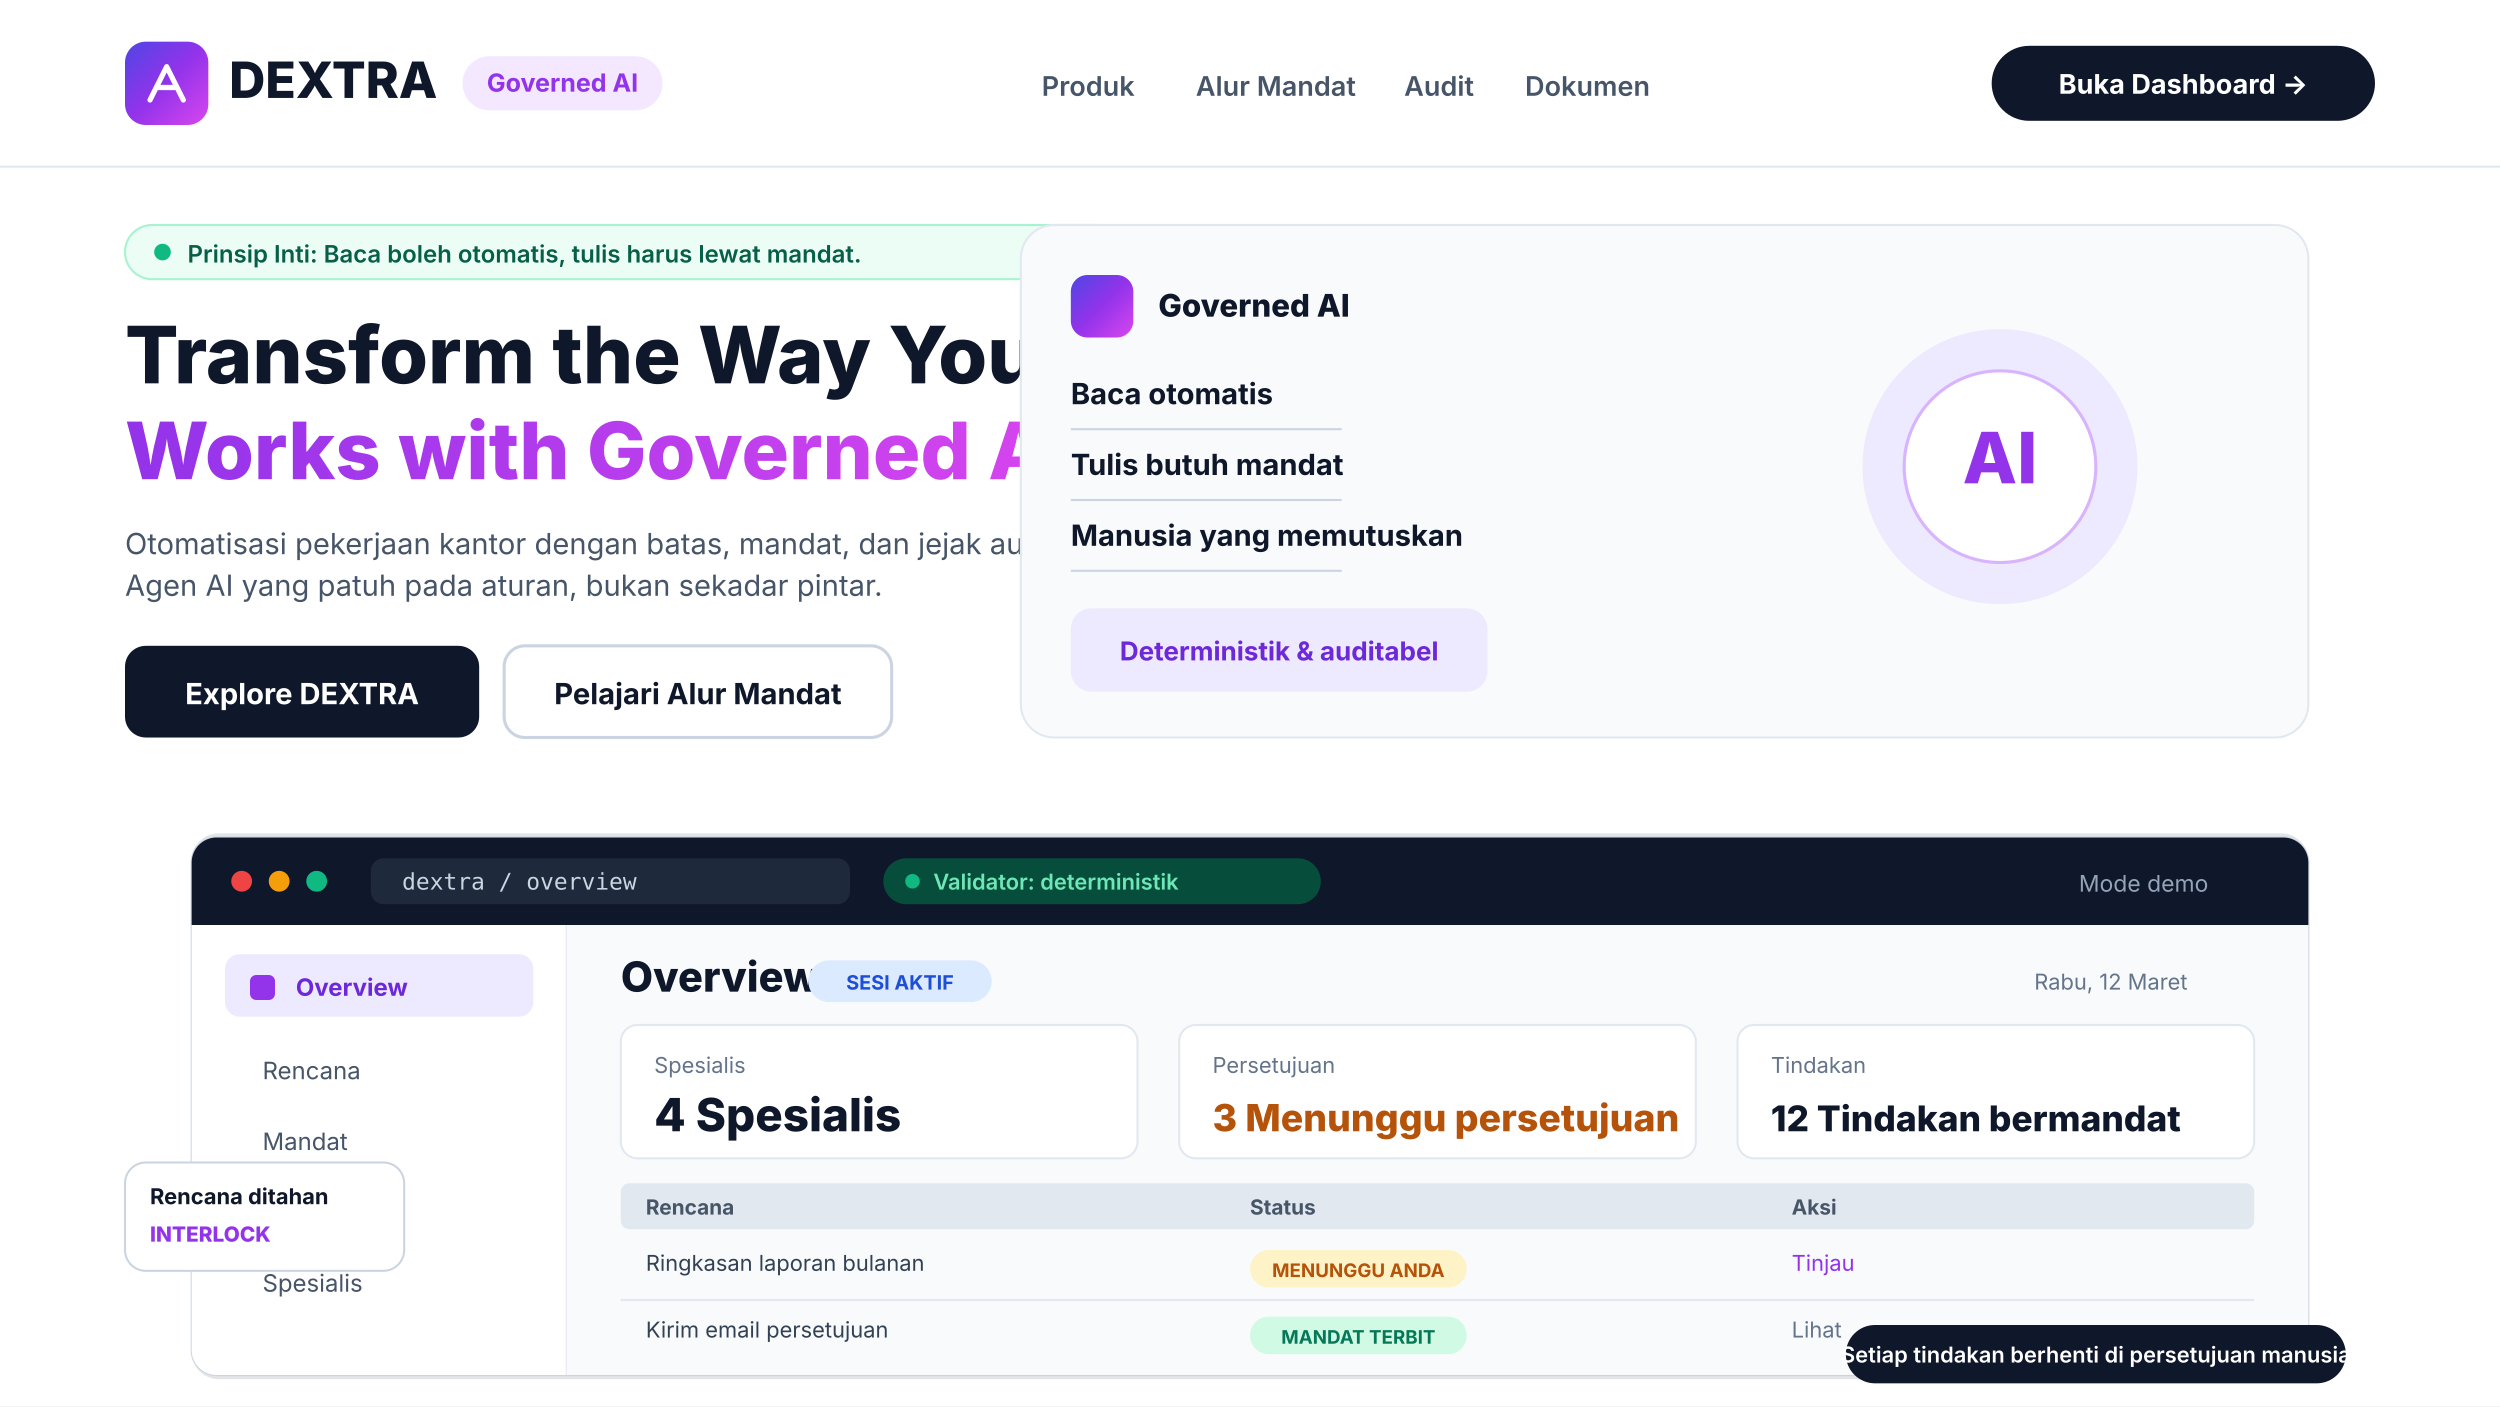
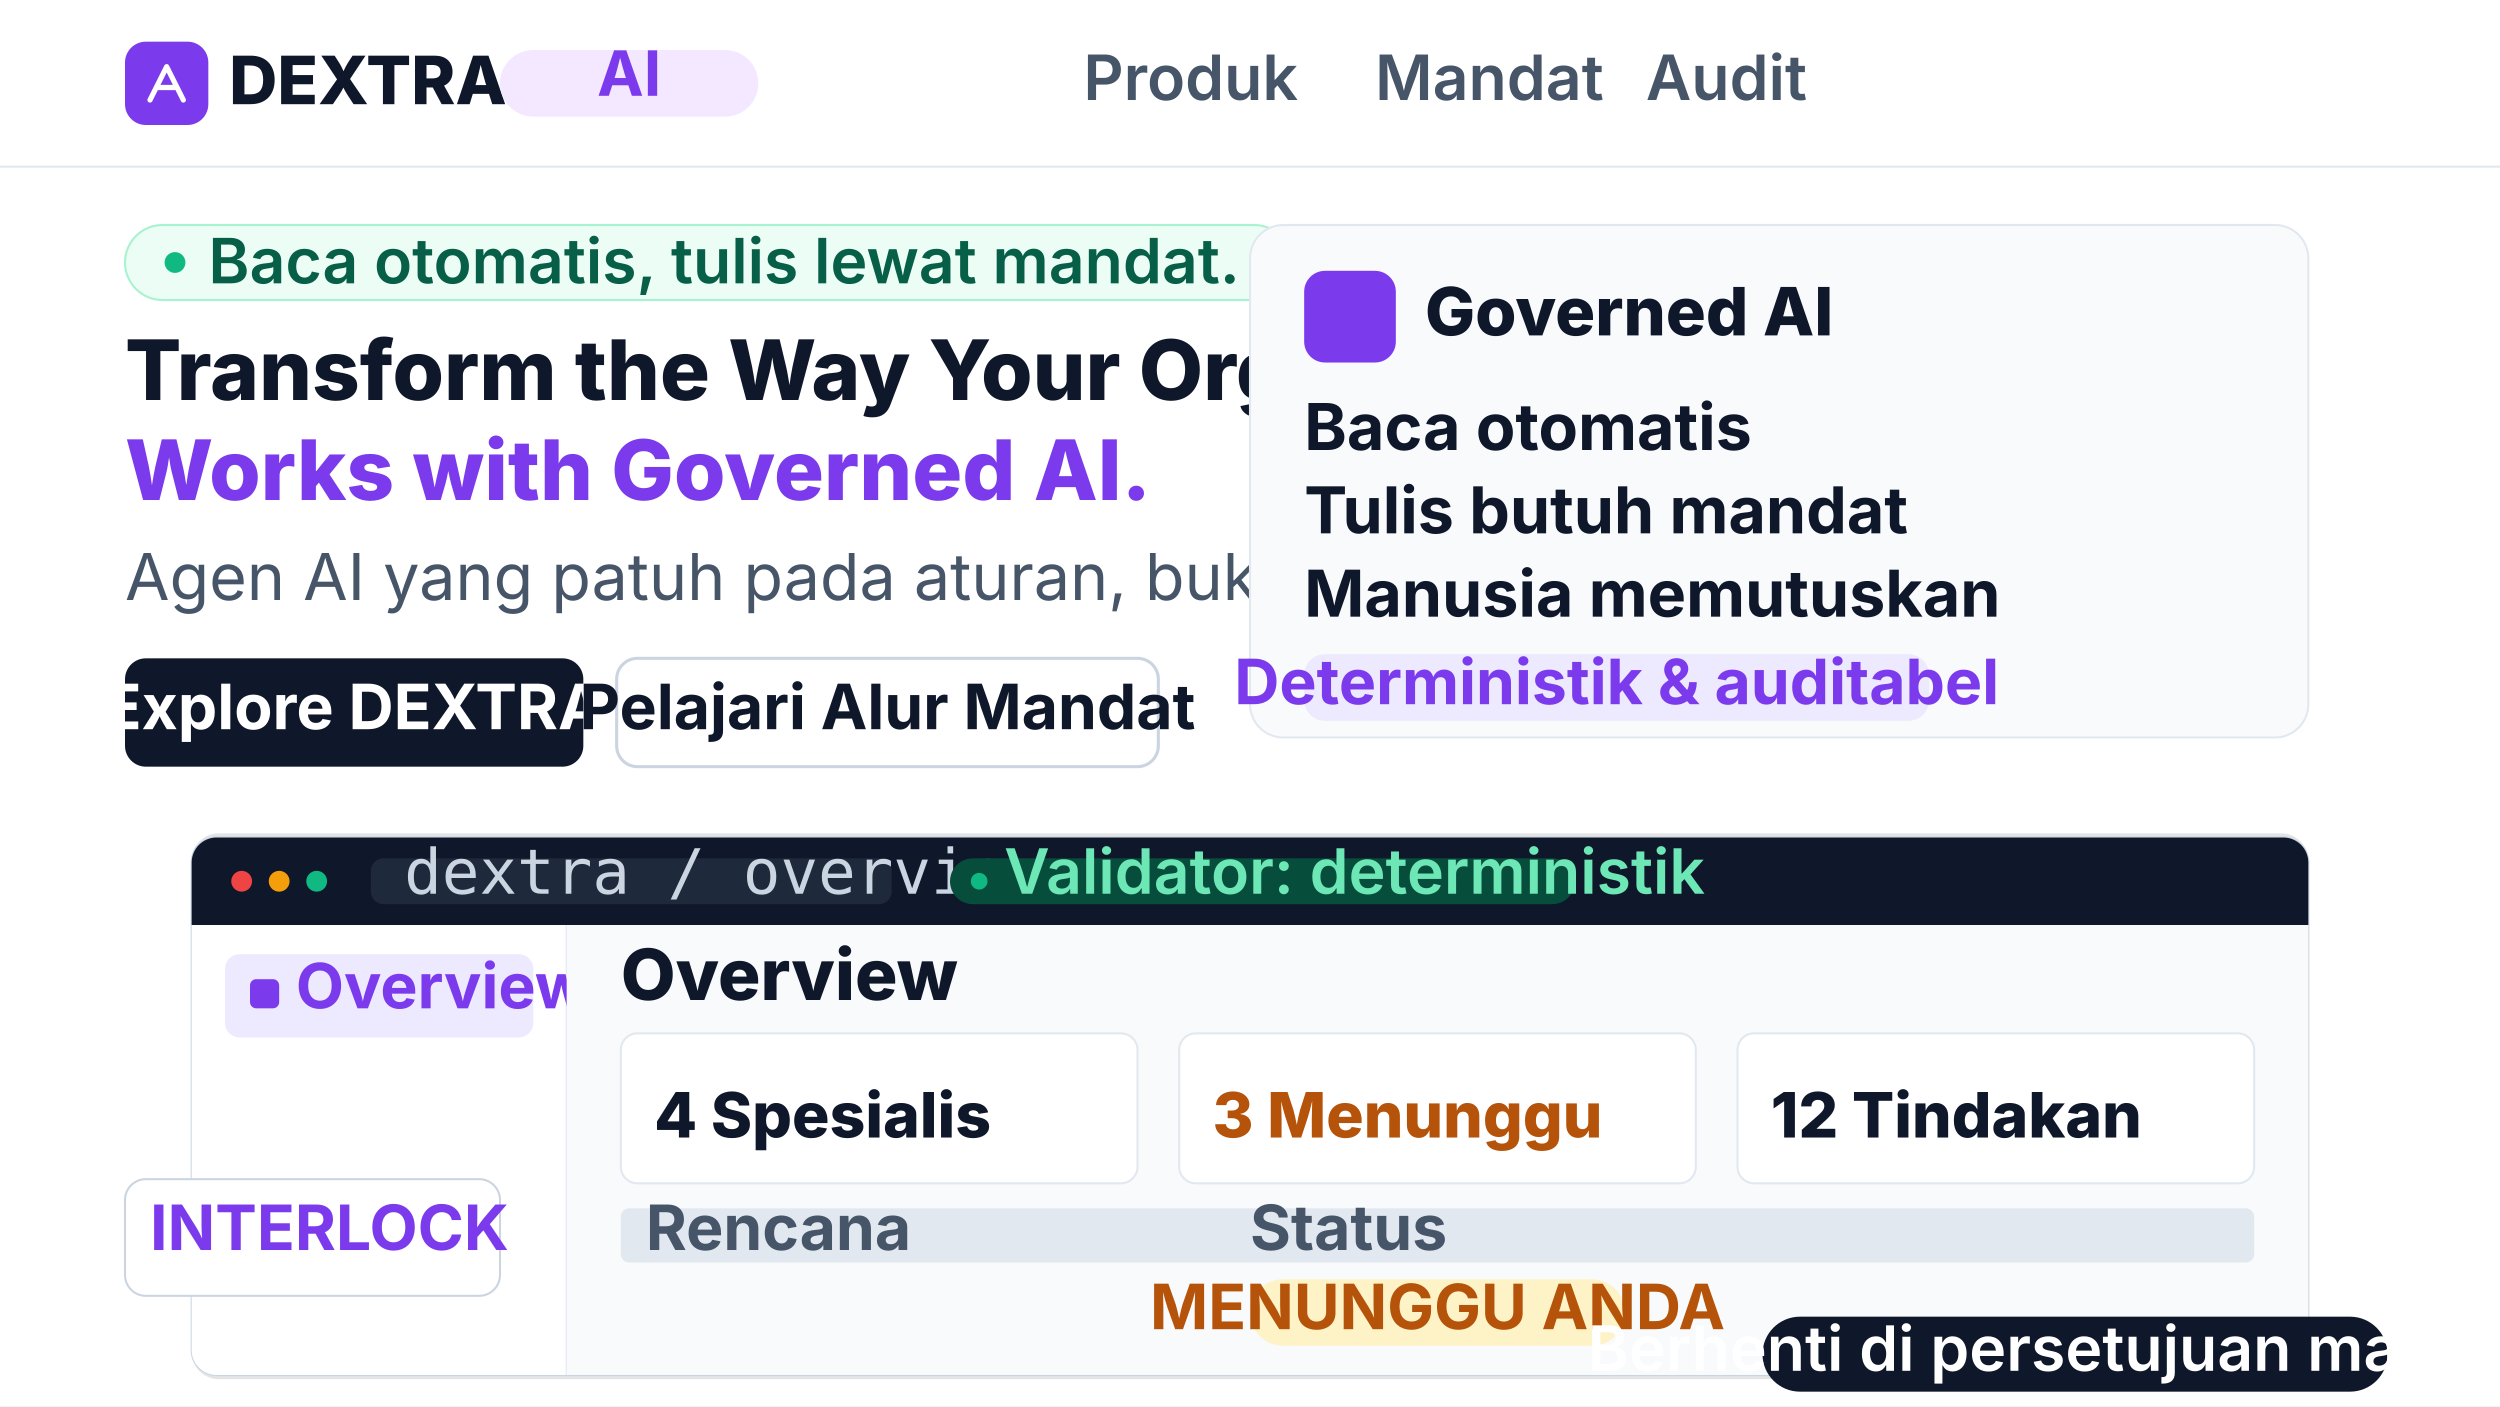
<svg xmlns="http://www.w3.org/2000/svg" width="1200" height="675" viewBox="0 0 1200 675" font-family="Inter, Segoe UI, Arial, sans-serif">
  <defs>
-     <linearGradient id="lg" x1="0" y1="0" x2="1" y2="1">
-       <stop offset="0" stop-color="#4f46e5" />
-       <stop offset="0.5" stop-color="#9333ea" />
-       <stop offset="1" stop-color="#d946ef" />
-     </linearGradient>
-     <linearGradient id="hg" x1="0" y1="0" x2="1" y2="0">
-       <stop offset="0" stop-color="#9333ea" />
-       <stop offset="1" stop-color="#d946ef" />
-     </linearGradient>
    <clipPath id="win">
      <rect x="92" y="402" width="1016" height="258" rx="12" />
    </clipPath>
  </defs>
  <rect width="1200" height="675" fill="#ffffff" />
  <rect x="0" y="0" width="1200" height="80" fill="#ffffff" />
  <line x1="0" y1="80" x2="1200" y2="80" stroke="#e2e8f0" stroke-width="1" />
-   <rect x="60" y="20" width="40" height="40" rx="10" fill="url(#lg)" />
+   <rect x="60" y="20" width="40" height="40" rx="10" fill="#7C3AED" />
  <path d="M72 48 L80 32 L88 48 M75.5 42 H84.5" stroke="#ffffff" stroke-width="2.5" fill="none" stroke-linejoin="round" stroke-linecap="round" />
-   <text x="110" y="47" font-size="24" font-weight="800" fill="#0f172a">DEXTRA</text>
-   <rect x="222" y="27" width="96" height="26" rx="13" fill="#f3e8ff" />
-   <text x="270" y="44" font-size="12" font-weight="700" fill="#9333ea" text-anchor="middle">Governed AI</text>
-   <text x="500" y="46" font-size="13" font-weight="600" fill="#475569">Produk</text>
-   <text x="574" y="46" font-size="13" font-weight="600" fill="#475569">Alur Mandat</text>
-   <text x="674" y="46" font-size="13" font-weight="600" fill="#475569">Audit</text>
-   <text x="732" y="46" font-size="13" font-weight="600" fill="#475569">Dokumen</text>
-   <rect x="956" y="22" width="184" height="36" rx="18" fill="#0f172a" />
-   <text x="1048" y="45" font-size="13" font-weight="700" fill="#ffffff" text-anchor="middle">Buka Dashboard →</text>
-   <rect x="60" y="108" width="480" height="26" rx="13" fill="#ecfdf5" stroke="#a7f3d0" stroke-width="1" />
-   <circle cx="78" cy="121" r="4" fill="#10b981" />
-   <text x="90" y="126" font-size="11.5" font-weight="600" fill="#065f46">Prinsip Inti: Baca boleh otomatis, tulis harus lewat mandat.</text>
-   <text x="60" y="184" font-size="38" font-weight="800" fill="#0f172a">Transform the Way Your Organization</text>
-   <text x="60" y="230" font-size="38" font-weight="800" fill="url(#hg)">Works with Governed AI.</text>
-   <text x="60" y="266" font-size="14" fill="#475569">Otomatisasi pekerjaan kantor dengan batas, mandat, dan jejak audit yang jelas.</text>
-   <text x="60" y="286" font-size="14" fill="#475569">Agen AI yang patuh pada aturan, bukan sekadar pintar.</text>
-   <rect x="60" y="310" width="170" height="44" rx="10" fill="#0f172a" />
-   <text x="145" y="338" font-size="14" font-weight="700" fill="#ffffff" text-anchor="middle">Explore DEXTRA</text>
-   <rect x="242" y="310" width="186" height="44" rx="10" fill="#ffffff" stroke="#cbd5e1" stroke-width="1.5" />
-   <text x="335" y="338" font-size="14" font-weight="700" fill="#0f172a" text-anchor="middle">Pelajari Alur Mandat</text>
-   <rect x="490" y="108" width="618" height="246" rx="16" fill="#f8fafc" stroke="#e2e8f0" stroke-width="1" />
-   <rect x="514" y="132" width="30" height="30" rx="8" fill="url(#lg)" />
-   <text x="556" y="152" font-size="15" font-weight="800" fill="#0f172a">Governed AI</text>
-   <text x="514" y="194" font-size="14" font-weight="700" fill="#0f172a">Baca otomatis</text>
-   <line x1="514" y1="206" x2="644" y2="206" stroke="#cbd5e1" stroke-width="1" />
-   <text x="514" y="228" font-size="14" font-weight="700" fill="#0f172a">Tulis butuh mandat</text>
-   <line x1="514" y1="240" x2="644" y2="240" stroke="#cbd5e1" stroke-width="1" />
-   <text x="514" y="262" font-size="14" font-weight="700" fill="#0f172a">Manusia yang memutuskan</text>
-   <line x1="514" y1="274" x2="644" y2="274" stroke="#cbd5e1" stroke-width="1" />
-   <rect x="514" y="292" width="200" height="40" rx="10" fill="#ede9fe" />
-   <text x="614" y="317" font-size="12.5" font-weight="700" fill="#6d28d9" text-anchor="middle">Deterministik &amp; auditabel</text>
-   <circle cx="960" cy="224" r="66" fill="#ede9fe" />
-   <circle cx="960" cy="224" r="46" fill="#ffffff" stroke="#d8b4fe" stroke-width="1.5" />
-   <text x="960" y="232" font-size="34" font-weight="800" fill="#9333ea" text-anchor="middle">AI</text>
+   <text x="110" y="50" font-size="32" font-weight="800" fill="#0f172a">DEXTRA</text>
+   <rect x="240" y="24" width="124" height="32" rx="16" fill="#f3e8ff" />
+   <text x="302" y="46" font-size="30" font-weight="700" fill="#7C3AED" text-anchor="middle">AI</text>
+   <text x="520" y="48" font-size="30" font-weight="600" fill="#475569">Produk</text>
+   <text x="660" y="48" font-size="30" font-weight="600" fill="#475569">Mandat</text>
+   <text x="790" y="48" font-size="30" font-weight="600" fill="#475569">Audit</text>
+   <rect x="60" y="108" width="560" height="36" rx="18" fill="#ecfdf5" stroke="#a7f3d0" stroke-width="1" />
+   <circle cx="84" cy="126" r="5" fill="#10b981" />
+   <text x="100" y="136" font-size="30" font-weight="600" fill="#065f46">Baca otomatis, tulis lewat mandat.</text>
+   <text x="60" y="192" font-size="40" font-weight="800" fill="#0f172a">Transform the Way Your Organization</text>
+   <text x="60" y="240" font-size="40" font-weight="800" fill="#7C3AED">Works with Governed AI.</text>
+   <text x="60" y="288" font-size="31" fill="#475569">Agen AI yang patuh pada aturan, bukan sekadar pintar.</text>
+   <rect x="60" y="316" width="220" height="52" rx="10" fill="#0f172a" />
+   <text x="170" y="350" font-size="30" font-weight="700" fill="#ffffff" text-anchor="middle">Explore DEXTRA</text>
+   <rect x="296" y="316" width="260" height="52" rx="10" fill="#ffffff" stroke="#cbd5e1" stroke-width="1.5" />
+   <text x="426" y="350" font-size="30" font-weight="700" fill="#0f172a" text-anchor="middle">Pelajari Alur Mandat</text>
+   <rect x="600" y="108" width="508" height="246" rx="16" fill="#f8fafc" stroke="#e2e8f0" stroke-width="1" />
+   <rect x="626" y="130" width="44" height="44" rx="10" fill="#7C3AED" />
+   <text x="684" y="161" font-size="32" font-weight="800" fill="#0f172a">Governed AI</text>
+   <text x="626" y="216" font-size="31" font-weight="700" fill="#0f172a">Baca otomatis</text>
+   <text x="626" y="256" font-size="31" font-weight="700" fill="#0f172a">Tulis butuh mandat</text>
+   <text x="626" y="296" font-size="31" font-weight="700" fill="#0f172a">Manusia memutuskan</text>
+   <rect x="626" y="314" width="300" height="32" rx="10" fill="#ede9fe" />
+   <text x="776" y="338" font-size="30" font-weight="700" fill="#7C3AED" text-anchor="middle">Deterministik &amp; auditabel</text>
  <rect x="92" y="400" width="1016" height="262" rx="13" fill="#0f172a" opacity="0.12" />
  <rect x="92" y="402" width="1016" height="258" rx="12" fill="#ffffff" stroke="#cbd5e1" stroke-width="1" />
  <g clip-path="url(#win)">
    <rect x="92" y="402" width="1016" height="42" fill="#0f172a" />
    <circle cx="116" cy="423" r="5" fill="#ef4444" />
    <circle cx="134" cy="423" r="5" fill="#f59e0b" />
    <circle cx="152" cy="423" r="5" fill="#10b981" />
-     <rect x="178" y="412" width="230" height="22" rx="6" fill="#1e293b" />
-     <text x="193" y="427" font-size="11" font-family="monospace" fill="#cbd5e1">dextra / overview</text>
-     <rect x="424" y="412" width="210" height="22" rx="11" fill="#064e3b" />
-     <circle cx="438" cy="423" r="3.5" fill="#10b981" />
-     <text x="448" y="427" font-size="10.5" font-weight="600" fill="#6ee7b7">Validator: deterministik</text>
-     <text x="1060" y="428" font-size="11" fill="#94a3b8" text-anchor="end">Mode demo</text>
+     <rect x="178" y="412" width="250" height="22" rx="6" fill="#1e293b" />
+     <text x="194" y="429" font-size="30" font-family="monospace" fill="#cbd5e1">dextra / overview</text>
+     <rect x="456" y="412" width="300" height="22" rx="11" fill="#064e3b" />
+     <circle cx="470" cy="423" r="4" fill="#10b981" />
+     <text x="482" y="429" font-size="30" font-weight="600" fill="#6ee7b7">Validator: deterministik</text>
    <rect x="92" y="444" width="180" height="216" fill="#ffffff" />
    <line x1="272" y1="444" x2="272" y2="660" stroke="#e2e8f0" stroke-width="1" />
-     <rect x="108" y="458" width="148" height="30" rx="7" fill="#ede9fe" />
-     <rect x="120" y="468" width="12" height="12" rx="3" fill="#9333ea" />
-     <text x="142" y="478" font-size="11.5" font-weight="700" fill="#6d28d9">Overview</text>
-     <text x="126" y="518" font-size="11.5" fill="#475569">Rencana</text>
-     <text x="126" y="552" font-size="11.5" fill="#475569">Mandat</text>
-     <text x="126" y="586" font-size="11.5" fill="#475569">Audit</text>
-     <text x="126" y="620" font-size="11.5" fill="#475569">Spesialis</text>
+     <rect x="108" y="458" width="148" height="40" rx="7" fill="#ede9fe" />
+     <rect x="120" y="470" width="14" height="14" rx="3" fill="#7C3AED" />
+     <text x="142" y="484" font-size="30" font-weight="700" fill="#7C3AED">Overview</text>
    <rect x="272" y="444" width="836" height="216" fill="#f8fafc" />
-     <text x="298" y="476" font-size="20" font-weight="800" fill="#0f172a">Overview</text>
-     <rect x="388" y="461" width="88" height="20" rx="10" fill="#dbeafe" />
-     <text x="432" y="475" font-size="9.5" font-weight="700" fill="#1d4ed8" text-anchor="middle">SESI AKTIF</text>
-     <text x="1050" y="475" font-size="10.5" fill="#64748b" text-anchor="end">Rabu, 12 Maret</text>
-     <rect x="298" y="492" width="248" height="64" rx="8" fill="#ffffff" stroke="#e2e8f0" stroke-width="1" />
-     <text x="314" y="515" font-size="10.5" fill="#64748b">Spesialis</text>
-     <text x="314" y="543" font-size="22" font-weight="800" fill="#0f172a">4 Spesialis</text>
-     <rect x="566" y="492" width="248" height="64" rx="8" fill="#ffffff" stroke="#e2e8f0" stroke-width="1" />
-     <text x="582" y="515" font-size="10.5" fill="#64748b">Persetujuan</text>
-     <text x="582" y="543" font-size="18" font-weight="800" fill="#b45309">3 Menunggu persetujuan</text>
-     <rect x="834" y="492" width="248" height="64" rx="8" fill="#ffffff" stroke="#e2e8f0" stroke-width="1" />
-     <text x="850" y="515" font-size="10.5" fill="#64748b">Tindakan</text>
-     <text x="850" y="543" font-size="17" font-weight="800" fill="#0f172a">12 Tindakan bermandat</text>
-     <rect x="298" y="568" width="784" height="22" rx="4" fill="#e2e8f0" />
-     <text x="310" y="583" font-size="10" font-weight="700" fill="#475569">Rencana</text>
-     <text x="600" y="583" font-size="10" font-weight="700" fill="#475569">Status</text>
-     <text x="860" y="583" font-size="10" font-weight="700" fill="#475569">Aksi</text>
-     <text x="310" y="610" font-size="10.5" fill="#334155">Ringkasan laporan bulanan</text>
-     <rect x="600" y="600" width="104" height="18" rx="9" fill="#fef3c7" />
-     <text x="652" y="613" font-size="9" font-weight="700" fill="#b45309" text-anchor="middle">MENUNGGU ANDA</text>
-     <text x="860" y="610" font-size="10.5" fill="#9333ea">Tinjau</text>
-     <line x1="298" y1="624" x2="1082" y2="624" stroke="#e2e8f0" stroke-width="1" />
-     <text x="310" y="642" font-size="10.5" fill="#334155">Kirim email persetujuan</text>
-     <rect x="600" y="632" width="104" height="18" rx="9" fill="#d1fae5" />
-     <text x="652" y="645" font-size="9" font-weight="700" fill="#047857" text-anchor="middle">MANDAT TERBIT</text>
-     <text x="860" y="642" font-size="10.5" fill="#64748b">Lihat</text>
+     <text x="298" y="480" font-size="34" font-weight="800" fill="#0f172a">Overview</text>
+     <rect x="298" y="496" width="248" height="72" rx="8" fill="#ffffff" stroke="#e2e8f0" stroke-width="1" />
+     <text x="314" y="546" font-size="30" font-weight="800" fill="#0f172a">4 Spesialis</text>
+     <rect x="566" y="496" width="248" height="72" rx="8" fill="#ffffff" stroke="#e2e8f0" stroke-width="1" />
+     <text x="582" y="546" font-size="30" font-weight="800" fill="#b45309">3 Menunggu</text>
+     <rect x="834" y="496" width="248" height="72" rx="8" fill="#ffffff" stroke="#e2e8f0" stroke-width="1" />
+     <text x="850" y="546" font-size="30" font-weight="800" fill="#0f172a">12 Tindakan</text>
+     <rect x="298" y="580" width="784" height="26" rx="4" fill="#e2e8f0" />
+     <text x="310" y="600" font-size="30" font-weight="700" fill="#475569">Rencana</text>
+     <text x="600" y="600" font-size="30" font-weight="700" fill="#475569">Status</text>
+     <rect x="600" y="614" width="180" height="32" rx="16" fill="#fef3c7" />
+     <text x="690" y="638" font-size="30" font-weight="700" fill="#b45309" text-anchor="middle">MENUNGGU ANDA</text>
  </g>
-   <rect x="60" y="558" width="134" height="52" rx="10" fill="#ffffff" stroke="#cbd5e1" stroke-width="1" />
-   <text x="72" y="578" font-size="10.5" font-weight="700" fill="#0f172a">Rencana ditahan</text>
-   <text x="72" y="596" font-size="10" font-weight="800" fill="#9333ea">INTERLOCK</text>
-   <rect x="886" y="636" width="240" height="28" rx="14" fill="#0f172a" />
-   <text x="1006" y="654" font-size="10.5" font-weight="600" fill="#ffffff" text-anchor="middle">Setiap tindakan berhenti di persetujuan manusia</text>
+   <rect x="60" y="566" width="180" height="56" rx="10" fill="#ffffff" stroke="#cbd5e1" stroke-width="1" />
+   <text x="72" y="600" font-size="30" font-weight="700" fill="#7C3AED">INTERLOCK</text>
+   <rect x="846" y="632" width="300" height="36" rx="18" fill="#0f172a" />
+   <text x="996" y="658" font-size="30" font-weight="600" fill="#ffffff" text-anchor="middle">Berhenti di persetujuan manusia</text>
</svg>
